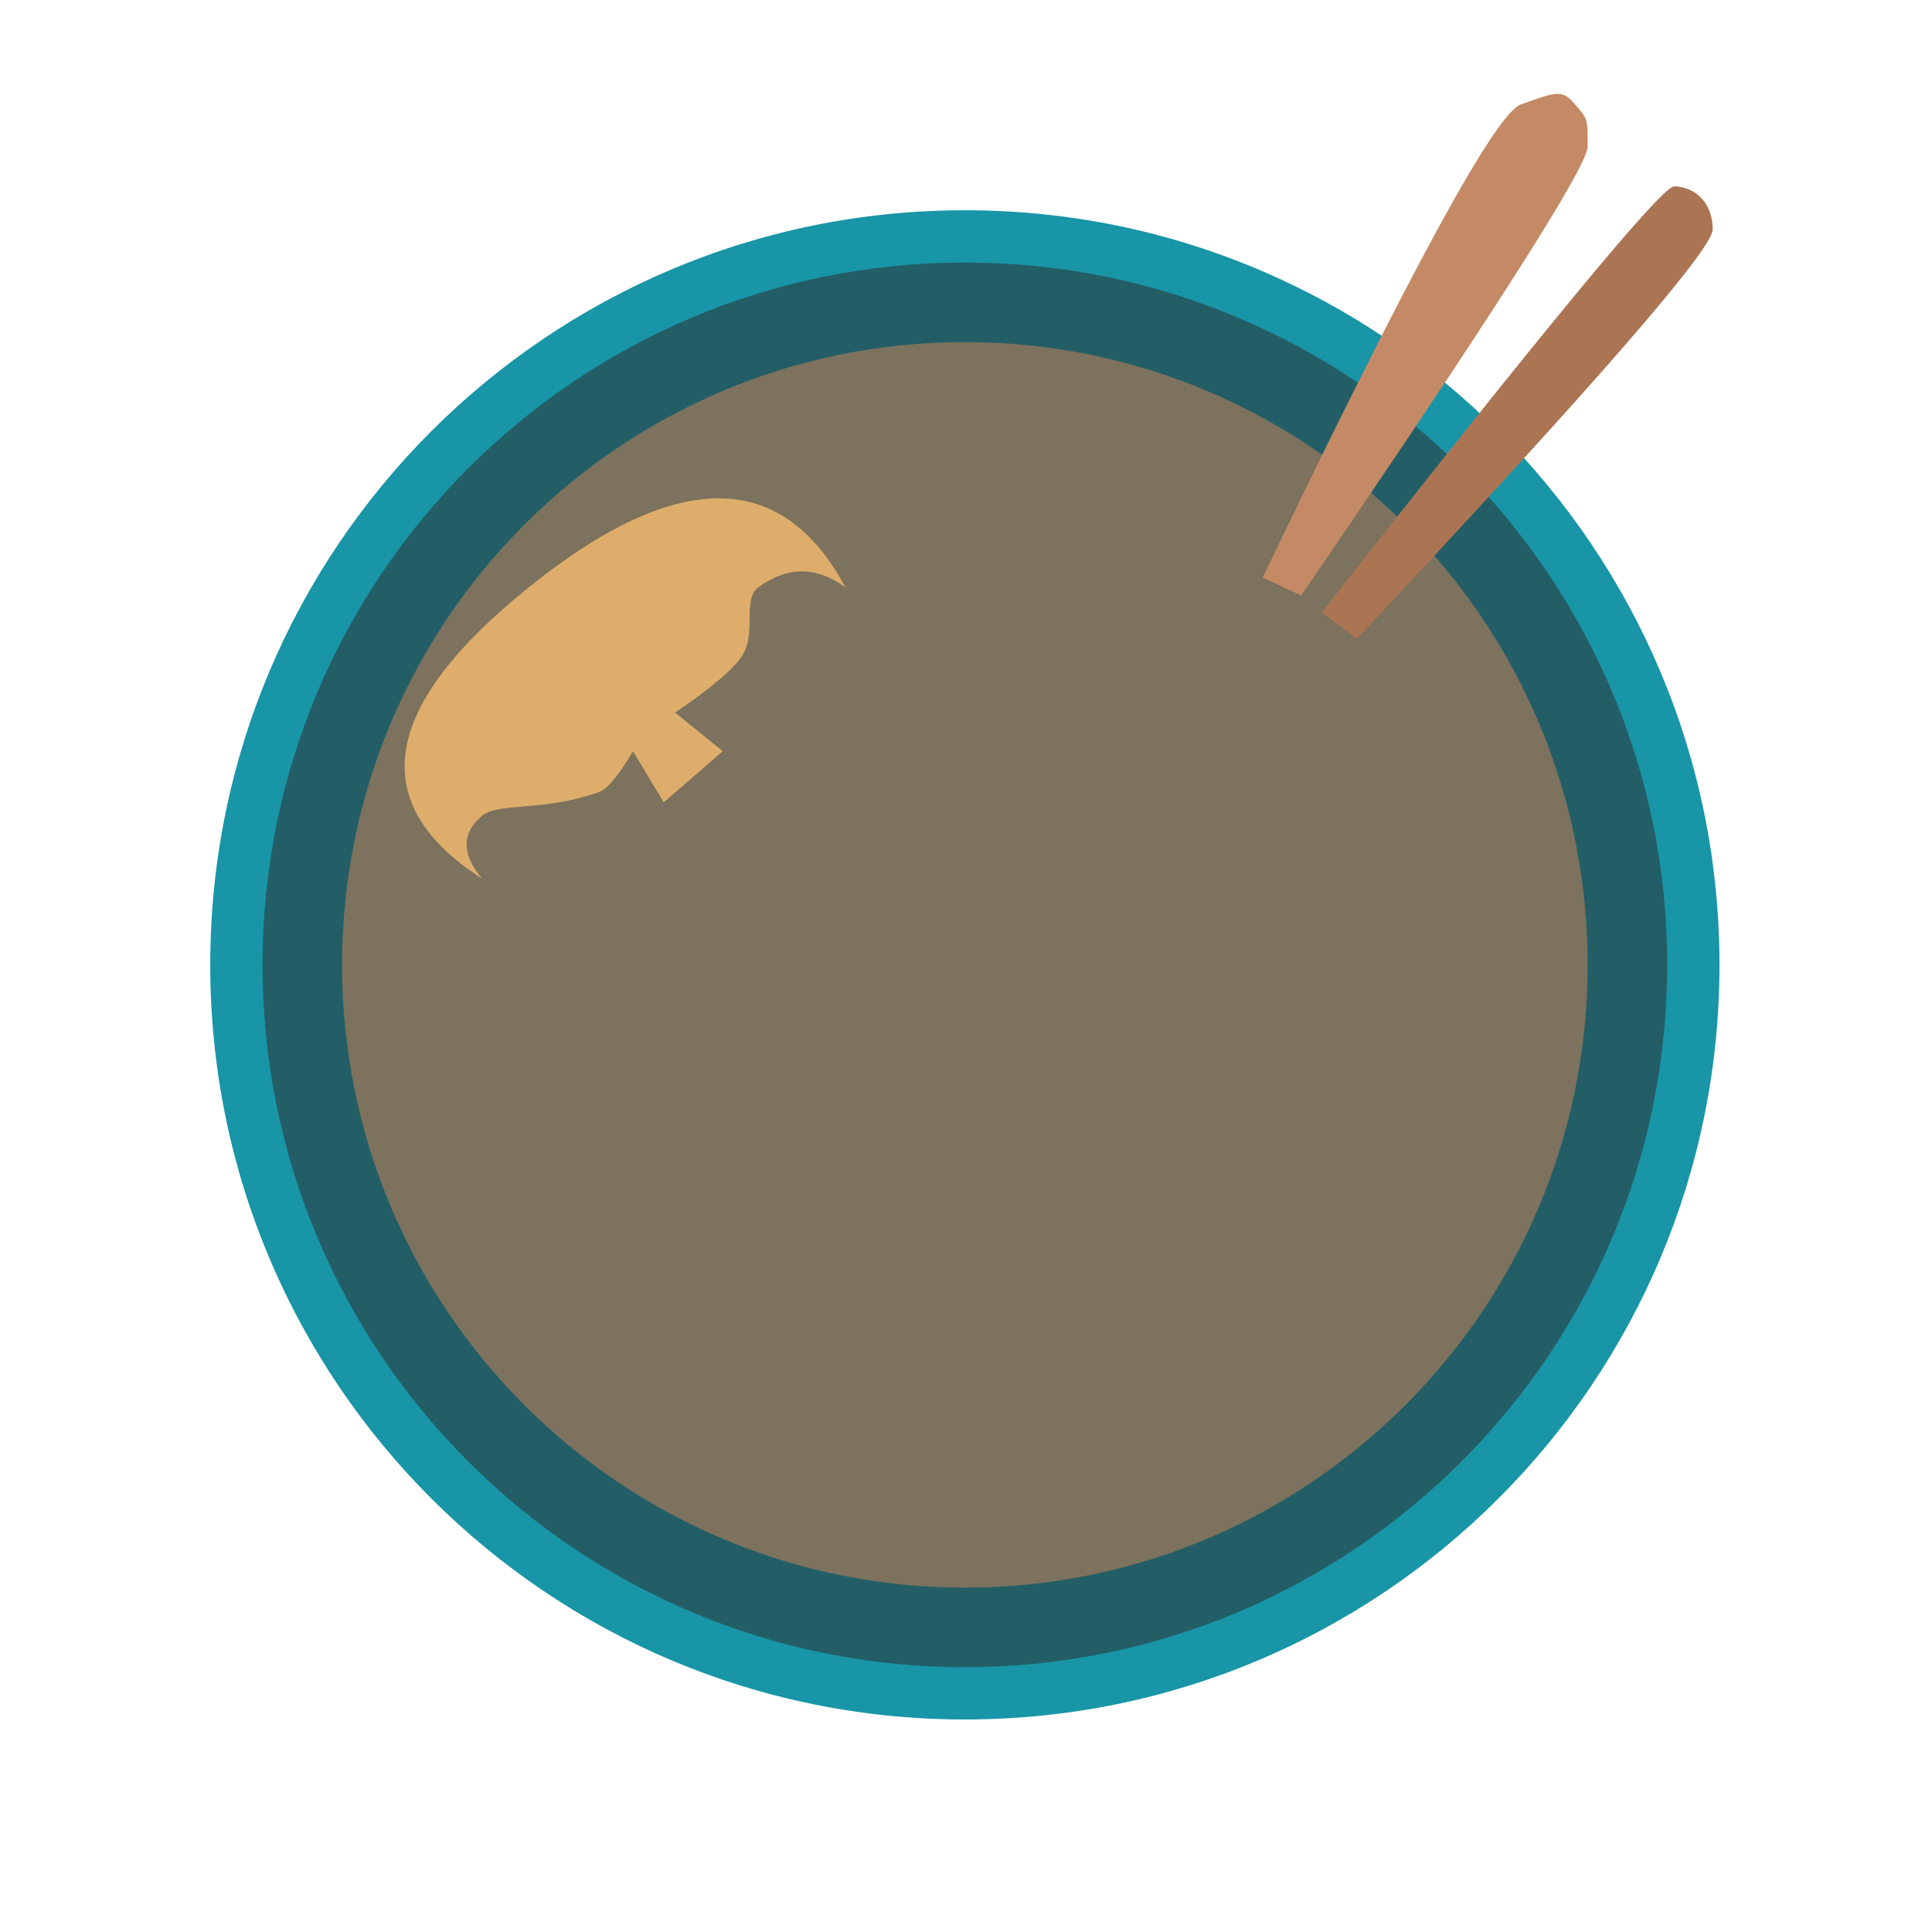
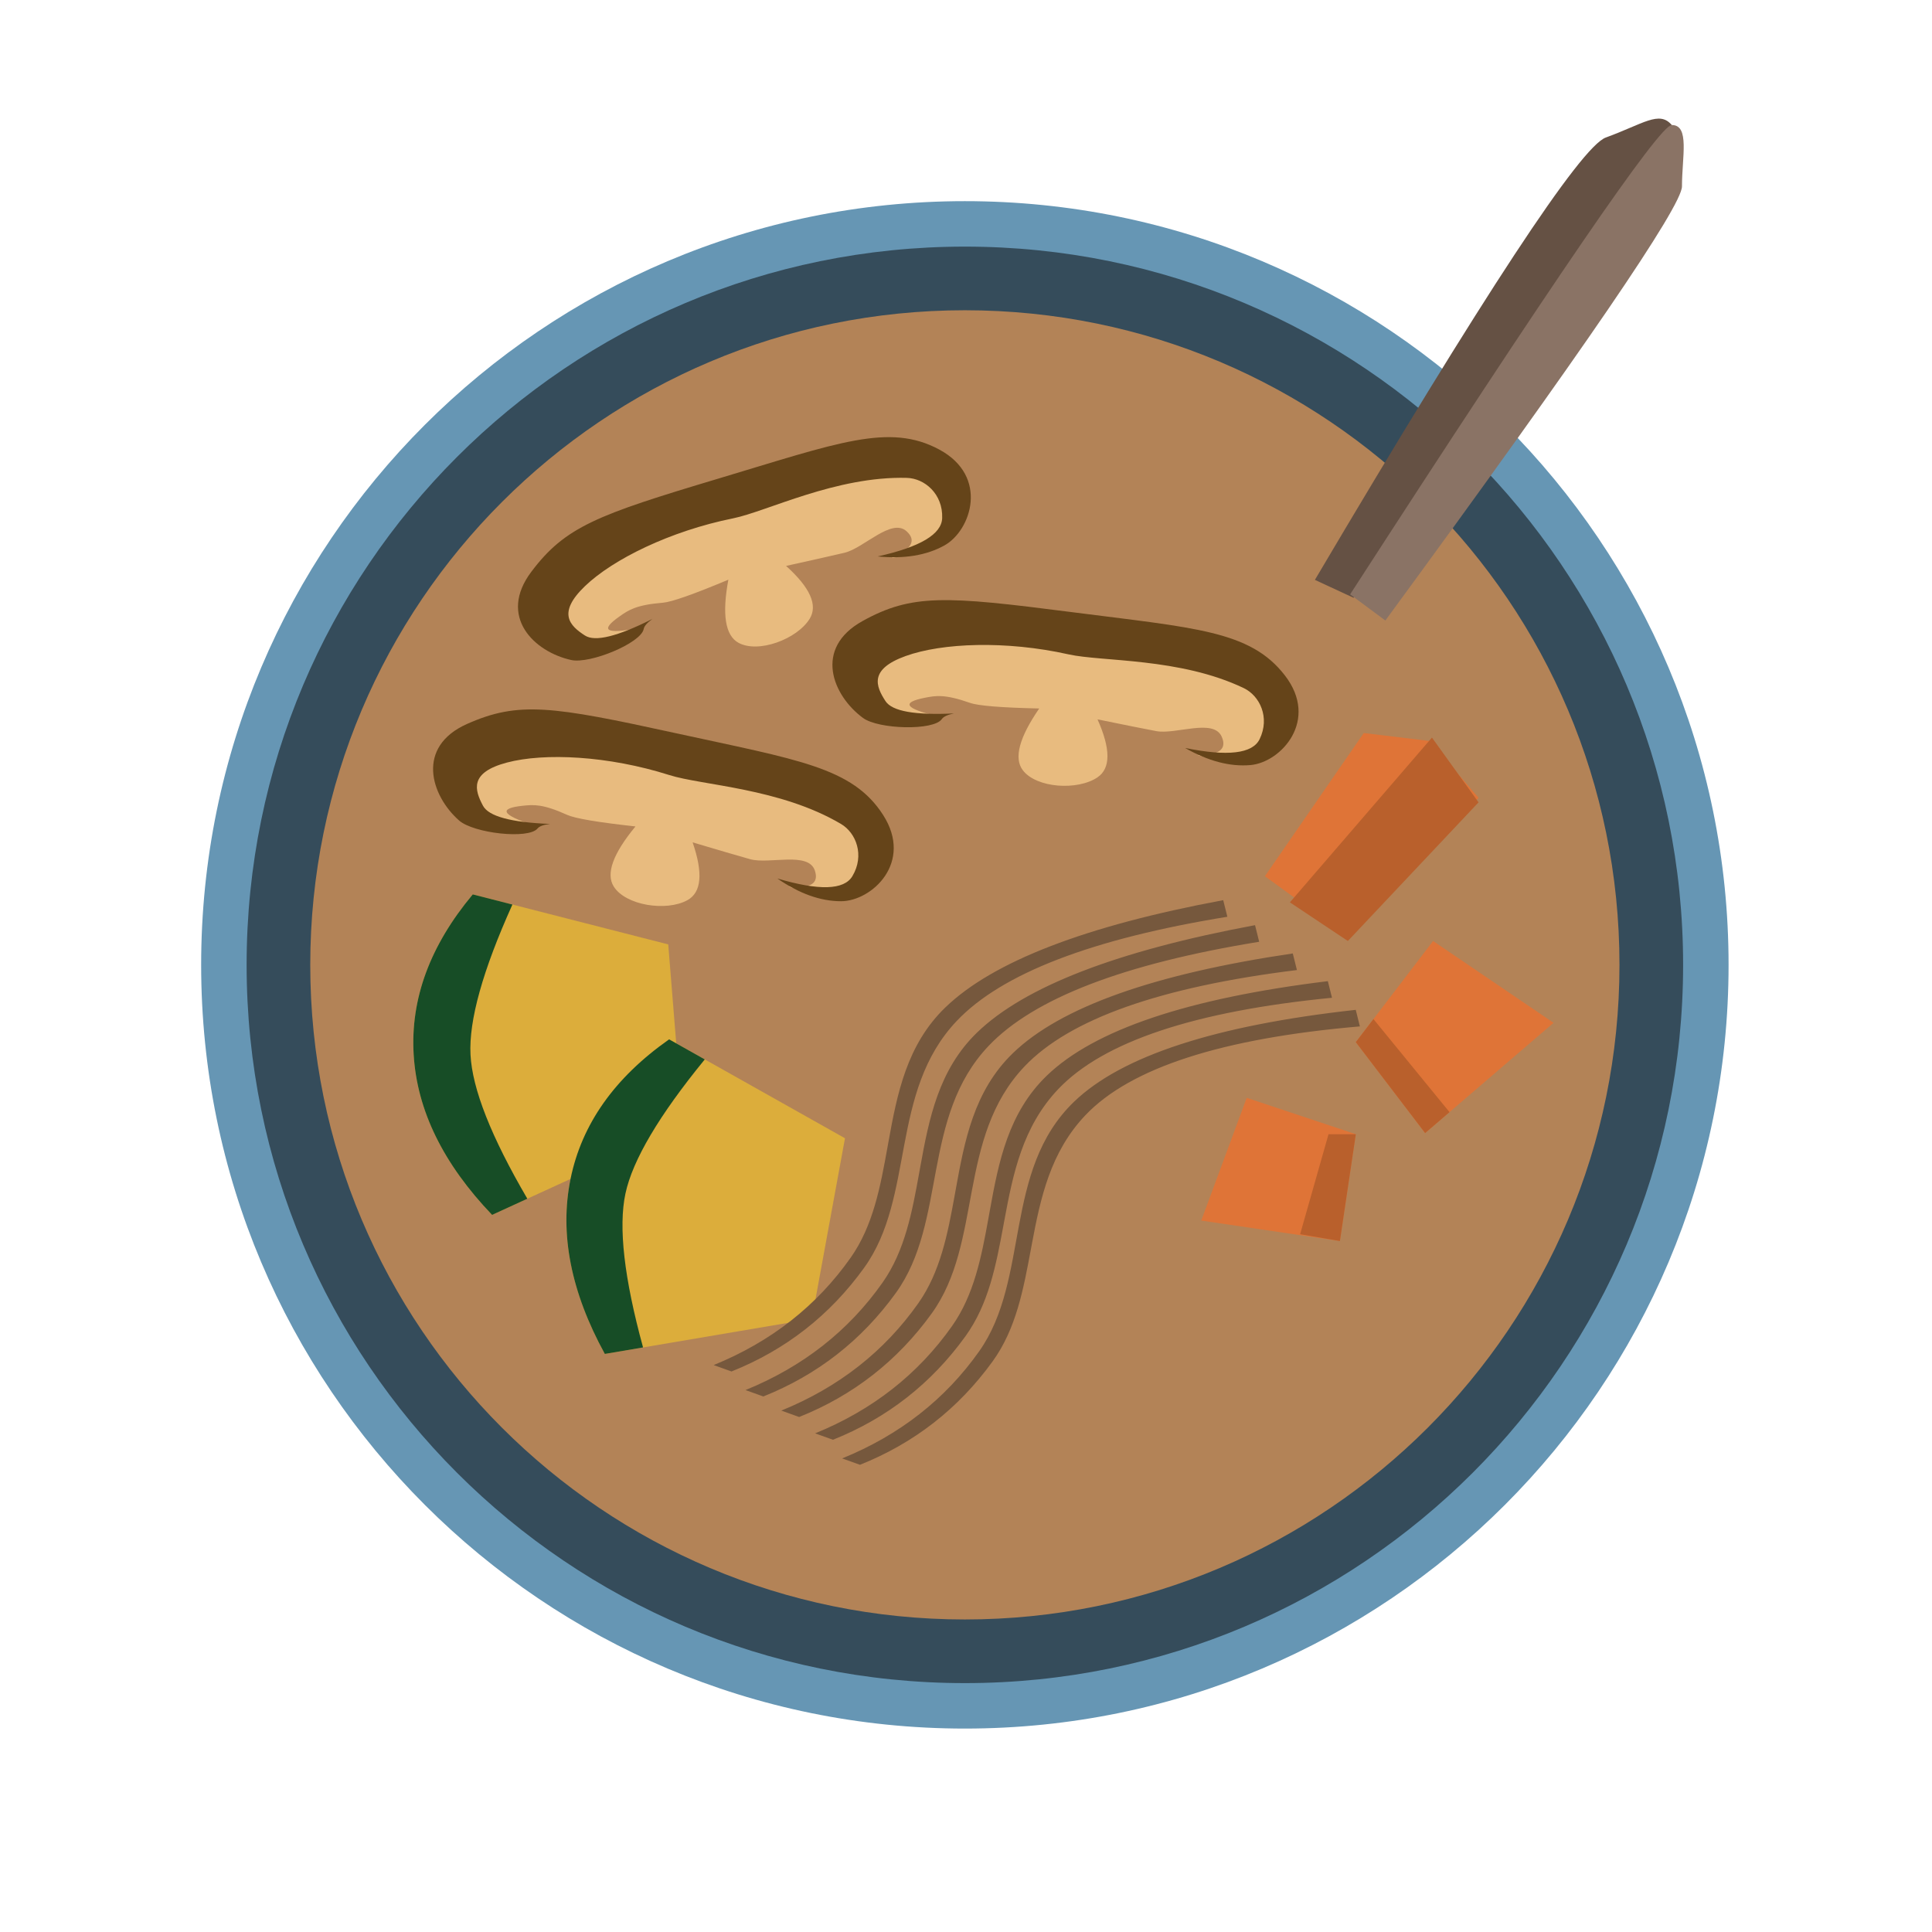
<svg xmlns="http://www.w3.org/2000/svg" width="850px" height="850px" viewBox="0 0 850 850" version="1.1">
  <g id="Page-4" stroke="none" stroke-width="1" fill="none" fill-rule="evenodd">
-     <circle id="bowl_outer" fill="#1895A7" cx="424.5" cy="424.5" r="332" />
-     <circle id="bowl_inner" fill="#235E67" cx="424.5" cy="424.5" r="309" />
-     <circle id="broth" fill="#7C725D" cx="424.5" cy="424.5" r="274" />
-     <path d="M555.5,254.119 C620.167,119.373 658,50 669,46 C685.5,40 687.5,39.5 693,46 C698.5,52.5 698.5,51.5 698.5,64.5 C698.5,73.167 656.5,139 572.5,262 L555.5,254.119 Z" id="spoon1" fill="#C48965" />
-     <path d="M581.5,269.5 C679.5,144.5 731.167,82 736.5,82 C744.5,82 753.5,88 753.5,101 C753.5,109.667 701.333,169.667 597,281 L581.5,269.5 Z" id="spoon1" fill="#AB7554" />
-     <path d="M212,386.5 C160.667,353.5 167.5,310.833 232.5,258.5 C297.5,206.167 344,206.167 372,258.5 C359.259,249.021 346.426,249.021 333.5,258.5 C326.639,263.531 332.933,278.48 326.5,288.5 C322.709,294.405 312.875,302.739 297,313.5 L318,330.5 L292,353 L278.5,330.5 C272.167,341.212 267.167,347.212 263.5,348.5 C238.351,357.335 219.33,352.827 212,359 C203.067,366.523 203.067,375.689 212,386.5 Z" id="topping" fill="#DEAD6B" />
+     <g id="Group-4" transform="translate(88.5, 51.31063)">
+       <circle id="bowl_outer" fill="#6696B4" cx="336" cy="373.189" r="336" />
+       <circle id="bowl_inner" fill="#354C5B" cx="336" cy="373.189" r="316" />
+       <circle id="broth" fill="#B38357" cx="336" cy="373.189" r="288" />
+       <path d="M490,203.809 C564.333,78.063 607,13.189 618,9.189 C634.5,3.189 641.5,-2.811 647,3.689 C652.5,10.189 636.5,13.189 636.5,26.189 C636.5,34.856 593.333,96.689 507,211.689 L490,203.809 Z" id="spoon1" fill="#655144" />
+       <path d="M505.5,210.189 C594.5,72.523 641.667,3.689 647,3.689 C655,3.689 651.5,17.689 651.5,30.689 C651.5,39.356 608,103.023 521,221.689 L505.5,210.189 Z" id="spoon1" fill="#8A7365" />
+     </g>
+     <g id="Group-9" transform="translate(181.8386, 322.5)">
+       <g id="Group-39" transform="translate(374.6614, -0)">
+         <polygon id="Path-12" fill="#DF7437" points="1.66977543e-13 63 43.5 -7.76288755e-17 72.5 3.5 94 28.5 91.227 31.442 36.5 89.5" />
+         <polygon id="Path-12" fill="#B9602C" points="11 74.5 73.5 2 94 30.5 36.5 91.5" />
+       </g>
+       <polygon id="Path-12" fill="#DF7437" points="346.661 214.5 366.661 160.5 414.661 176.5 407.661 223.5" />
+       <polygon id="Path-12" fill="#B9602C" points="390.161 220.5 402.661 176.5 414.661 176.5 407.661 223.5" />
+       <g id="Group-38" transform="translate(414.6614, 91.5)">
+         <polygon id="Path-12" fill="#DF7437" points="0 44.5 34 0 87 36 30.5 84.5" />
+         <polygon id="Path-12" fill="#B9602C" points="2.13162821e-13 44.5 7.757 34.348 41.224 75.294 30.5 84.5" />
+       </g>
+       <g id="Group-5" transform="translate(0, 71)">
+         <path d="M34.661,141 C13.139,118.509 1.639,95.009 0.161,70.5 C-1.316,45.991 7.351,22.491 26.161,0 L112.161,22 L118.661,102.5 L34.661,141 Z" id="Path-13" fill="#DCAD3B" />
+         <path d="M34.661,141 C13.139,118.509 1.639,95.009 0.161,70.5 C-1.316,45.991 7.351,22.491 26.161,0 L43.603,4.462 C30.544,33.427 24.397,55.44 25.161,70.5 C25.926,85.56 34.263,106.691 50.172,133.891 L34.661,141 Z" id="Path-13" fill="#174D26" />
+       </g>
+       <g id="Group-5" transform="translate(126.5, 211.5) rotate(15) translate(-126.5, -211.5) translate(67, 141)">
+         <path d="M34.661,141 C13.139,118.509 1.639,95.009 0.161,70.5 C-1.316,45.991 7.351,22.491 26.161,0 L112.161,22 L118.661,102.5 L34.661,141 Z" id="Path-13" fill="#DCAD3B" />
+         <path d="M34.661,141 C13.139,118.509 1.639,95.009 0.161,70.5 C-1.316,45.991 7.351,22.491 26.161,0 L43.603,4.462 C30.544,33.427 24.397,55.44 25.161,70.5 C25.926,85.56 34.263,106.691 50.172,133.891 L34.661,141 Z" id="Path-13" fill="#174D26" />
+       </g>
+     </g>
+     <g id="Group-30" transform="translate(454.557, 520.6702) rotate(166) translate(-454.557, -520.6702) translate(298.057, 418.6702)" fill="#76583D">
+       <path d="M305.288,53.844 L312.223,58.478 C285.253,62.339 261.944,72.766 242.294,89.757 C229.326,100.971 222.101,116.826 214.86,132.922 L213.872,135.119 C204.969,154.889 195.646,174.724 175.255,186.491 C150.082,201.017 106.738,206.424 45.223,202.709 L45.223,195.179 C105.327,200.199 147.515,194.986 171.788,179.54 C208.197,156.37 208.197,108.872 237.671,83.964 C257.32,67.36 279.859,57.319 305.288,53.844 Z M294.365,39.784 L301.3,44.418 C274.33,48.279 251.021,58.706 231.371,75.697 C218.403,86.911 211.178,102.766 203.937,118.862 L202.949,121.058 C194.046,140.829 184.723,160.664 164.332,172.43 C139.159,186.957 95.815,192.364 34.3,188.649 L34.3,181.119 C94.404,186.139 136.592,180.926 160.865,165.479 C197.274,142.31 197.274,94.812 226.748,69.904 C246.397,53.299 268.936,43.259 294.365,39.784 Z M281.259,27.21 L288.195,31.843 C261.225,35.703 237.915,46.126 218.266,63.112 C205.592,74.068 198.404,89.455 191.325,105.168 L190.338,107.362 C181.282,127.488 171.995,147.836 151.227,159.817 C126.054,174.34 82.709,178.586 21.195,172.557 L21.195,165.029 C81.298,172.364 123.487,168.31 147.759,152.868 C184.169,129.705 184.169,82.222 213.643,57.322 C233.292,40.722 255.831,30.684 281.259,27.21 Z M269.245,13.893 L276.18,18.528 C249.211,22.39 225.901,32.819 206.252,49.814 C193.578,60.776 186.39,76.17 179.311,91.891 L177.829,95.185 C168.926,114.961 159.603,134.799 139.213,146.568 C114.039,161.098 70.695,164.575 9.18,156.997 L9.18,149.465 C69.284,158.349 111.472,155.066 135.745,139.616 C155.042,127.333 164.112,108.216 172.762,89.249 L173.74,87.103 C181.07,71.017 188.365,55.231 201.628,44.02 C221.278,27.412 243.817,17.369 269.245,13.893 Z M260.384,0.332 L267.319,4.95 C240.349,8.799 217.04,19.191 197.39,36.126 C167.916,61.528 168.111,110.821 130.351,132.539 C105.178,147.018 61.834,150.097 0.319,141.777 L0.319,134.271 C60.423,143.893 102.611,141.007 126.884,125.611 C145.816,113.603 154.904,95.038 163.411,76.492 L164.39,74.352 C171.887,57.956 179.209,41.772 192.767,30.353 C212.416,13.803 234.955,3.796 260.384,0.332 Z" id="Combined-Shape" />
+     </g>
+     <g id="Group-37" transform="translate(189.5409, 252.4145)">
+       <path d="M71.959,154.21 C64.819,167.028 54.75,173.438 41.75,173.438 C4.625,173.438 33.044,125.473 87.29,81.798 C143.921,36.203 174.207,17.943 181.25,58.438 C182.583,66.104 176.332,74.019 162.497,82.181 C169.206,75.267 169.728,70.81 164.061,68.81 C155.561,65.81 149.62,83.023 142.575,88.19 C138.001,91.544 130.871,96.665 121.186,103.555 C134.692,108.196 140.906,113.991 139.828,120.942 C138.212,131.368 124.96,143.898 115.091,142.858 C108.512,142.165 103.543,134.23 100.186,119.055 C88.556,130.986 81.044,137.84 77.648,139.619 C67.148,145.119 64.99,148.523 62.49,152.523 C56.733,161.735 59.889,162.297 71.959,154.21 Z" id="topping" fill="#E8BB7F" transform="translate(103.1805, 104.7188) rotate(52) translate(-103.1805, -104.7188) " />
+       <path d="M52.459,110.086 C49.629,110.407 47.796,111.073 46.959,112.086 C42.931,116.959 18.813,114.177 12.459,108.586 C-0.041,97.586 -6.695,76.167 15.959,66.086 C38.613,56.004 53.329,58.254 107.459,70.086 C161.589,81.917 185.459,85.086 198.959,106.086 C212.459,127.086 193.959,144.086 180.459,144.086 C171.459,144.086 162.126,140.752 152.459,134.086 C170.805,139.51 181.805,139.176 185.459,133.086 C190.941,123.949 187.16,114.043 180.459,110.086 C153.661,94.258 119.313,93.138 104.959,88.586 C78.043,80.049 49.985,78.699 33.459,83.086 C16.933,87.472 19.215,95.097 22.959,102.086 C25.455,106.744 35.288,109.411 52.459,110.086 Z" id="Path-35" fill="#654419" />
+     </g>
+     <g id="Group-37" transform="translate(328.5409, 242.9145) rotate(-29) translate(-328.5409, -242.9145) translate(225.5409, 138.4145)">
+       <path d="M71.959,154.21 C64.819,167.028 54.75,173.438 41.75,173.438 C4.625,173.438 33.044,125.473 87.29,81.798 C143.921,36.203 174.207,17.943 181.25,58.438 C182.583,66.104 176.332,74.019 162.497,82.181 C169.206,75.267 169.728,70.81 164.061,68.81 C155.561,65.81 149.62,83.023 142.575,88.19 C138.001,91.544 130.871,96.665 121.186,103.555 C134.692,108.196 140.906,113.991 139.828,120.942 C138.212,131.368 124.96,143.898 115.091,142.858 C108.512,142.165 103.543,134.23 100.186,119.055 C88.556,130.986 81.044,137.84 77.648,139.619 C67.148,145.119 64.99,148.523 62.49,152.523 C56.733,161.735 59.889,162.297 71.959,154.21 Z" id="topping" fill="#E8BB7F" transform="translate(103.1805, 104.7188) rotate(52) translate(-103.1805, -104.7188) " />
+       <path d="M52.459,110.086 C49.629,110.407 47.796,111.073 46.959,112.086 C42.931,116.959 18.813,114.177 12.459,108.586 C-0.041,97.586 -6.695,76.167 15.959,66.086 C38.613,56.004 53.329,58.254 107.459,70.086 C161.589,81.917 185.459,85.086 198.959,106.086 C212.459,127.086 193.959,144.086 180.459,144.086 C171.459,144.086 162.126,140.752 152.459,134.086 C170.805,139.51 181.805,139.176 185.459,133.086 C190.941,123.949 187.16,114.043 180.459,110.086 C153.661,94.258 119.313,93.138 104.959,88.586 C78.043,80.049 49.985,78.699 33.459,83.086 C16.933,87.472 19.215,95.097 22.959,102.086 C25.455,106.744 35.288,109.411 52.459,110.086 Z" id="Path-35" fill="#654419" />
+     </g>
+     <g id="Group-37" transform="translate(469.5409, 303.9145) rotate(-5) translate(-469.5409, -303.9145) translate(366.5409, 199.4145)">
+       <path d="M71.959,154.21 C64.819,167.028 54.75,173.438 41.75,173.438 C4.625,173.438 33.044,125.473 87.29,81.798 C143.921,36.203 174.207,17.943 181.25,58.438 C182.583,66.104 176.332,74.019 162.497,82.181 C169.206,75.267 169.728,70.81 164.061,68.81 C155.561,65.81 149.62,83.023 142.575,88.19 C138.001,91.544 130.871,96.665 121.186,103.555 C134.692,108.196 140.906,113.991 139.828,120.942 C138.212,131.368 124.96,143.898 115.091,142.858 C108.512,142.165 103.543,134.23 100.186,119.055 C88.556,130.986 81.044,137.84 77.648,139.619 C67.148,145.119 64.99,148.523 62.49,152.523 C56.733,161.735 59.889,162.297 71.959,154.21 Z" id="topping" fill="#E8BB7F" transform="translate(103.1805, 104.7188) rotate(52) translate(-103.1805, -104.7188) " />
+       <path d="M52.459,110.086 C49.629,110.407 47.796,111.073 46.959,112.086 C42.931,116.959 18.813,114.177 12.459,108.586 C-0.041,97.586 -6.695,76.167 15.959,66.086 C38.613,56.004 53.329,58.254 107.459,70.086 C161.589,81.917 185.459,85.086 198.959,106.086 C212.459,127.086 193.959,144.086 180.459,144.086 C171.459,144.086 162.126,140.752 152.459,134.086 C170.805,139.51 181.805,139.176 185.459,133.086 C190.941,123.949 187.16,114.043 180.459,110.086 C153.661,94.258 119.313,93.138 104.959,88.586 C78.043,80.049 49.985,78.699 33.459,83.086 C16.933,87.472 19.215,95.097 22.959,102.086 C25.455,106.744 35.288,109.411 52.459,110.086 Z" id="Path-35" fill="#654419" />
+     </g>
  </g>
</svg>
